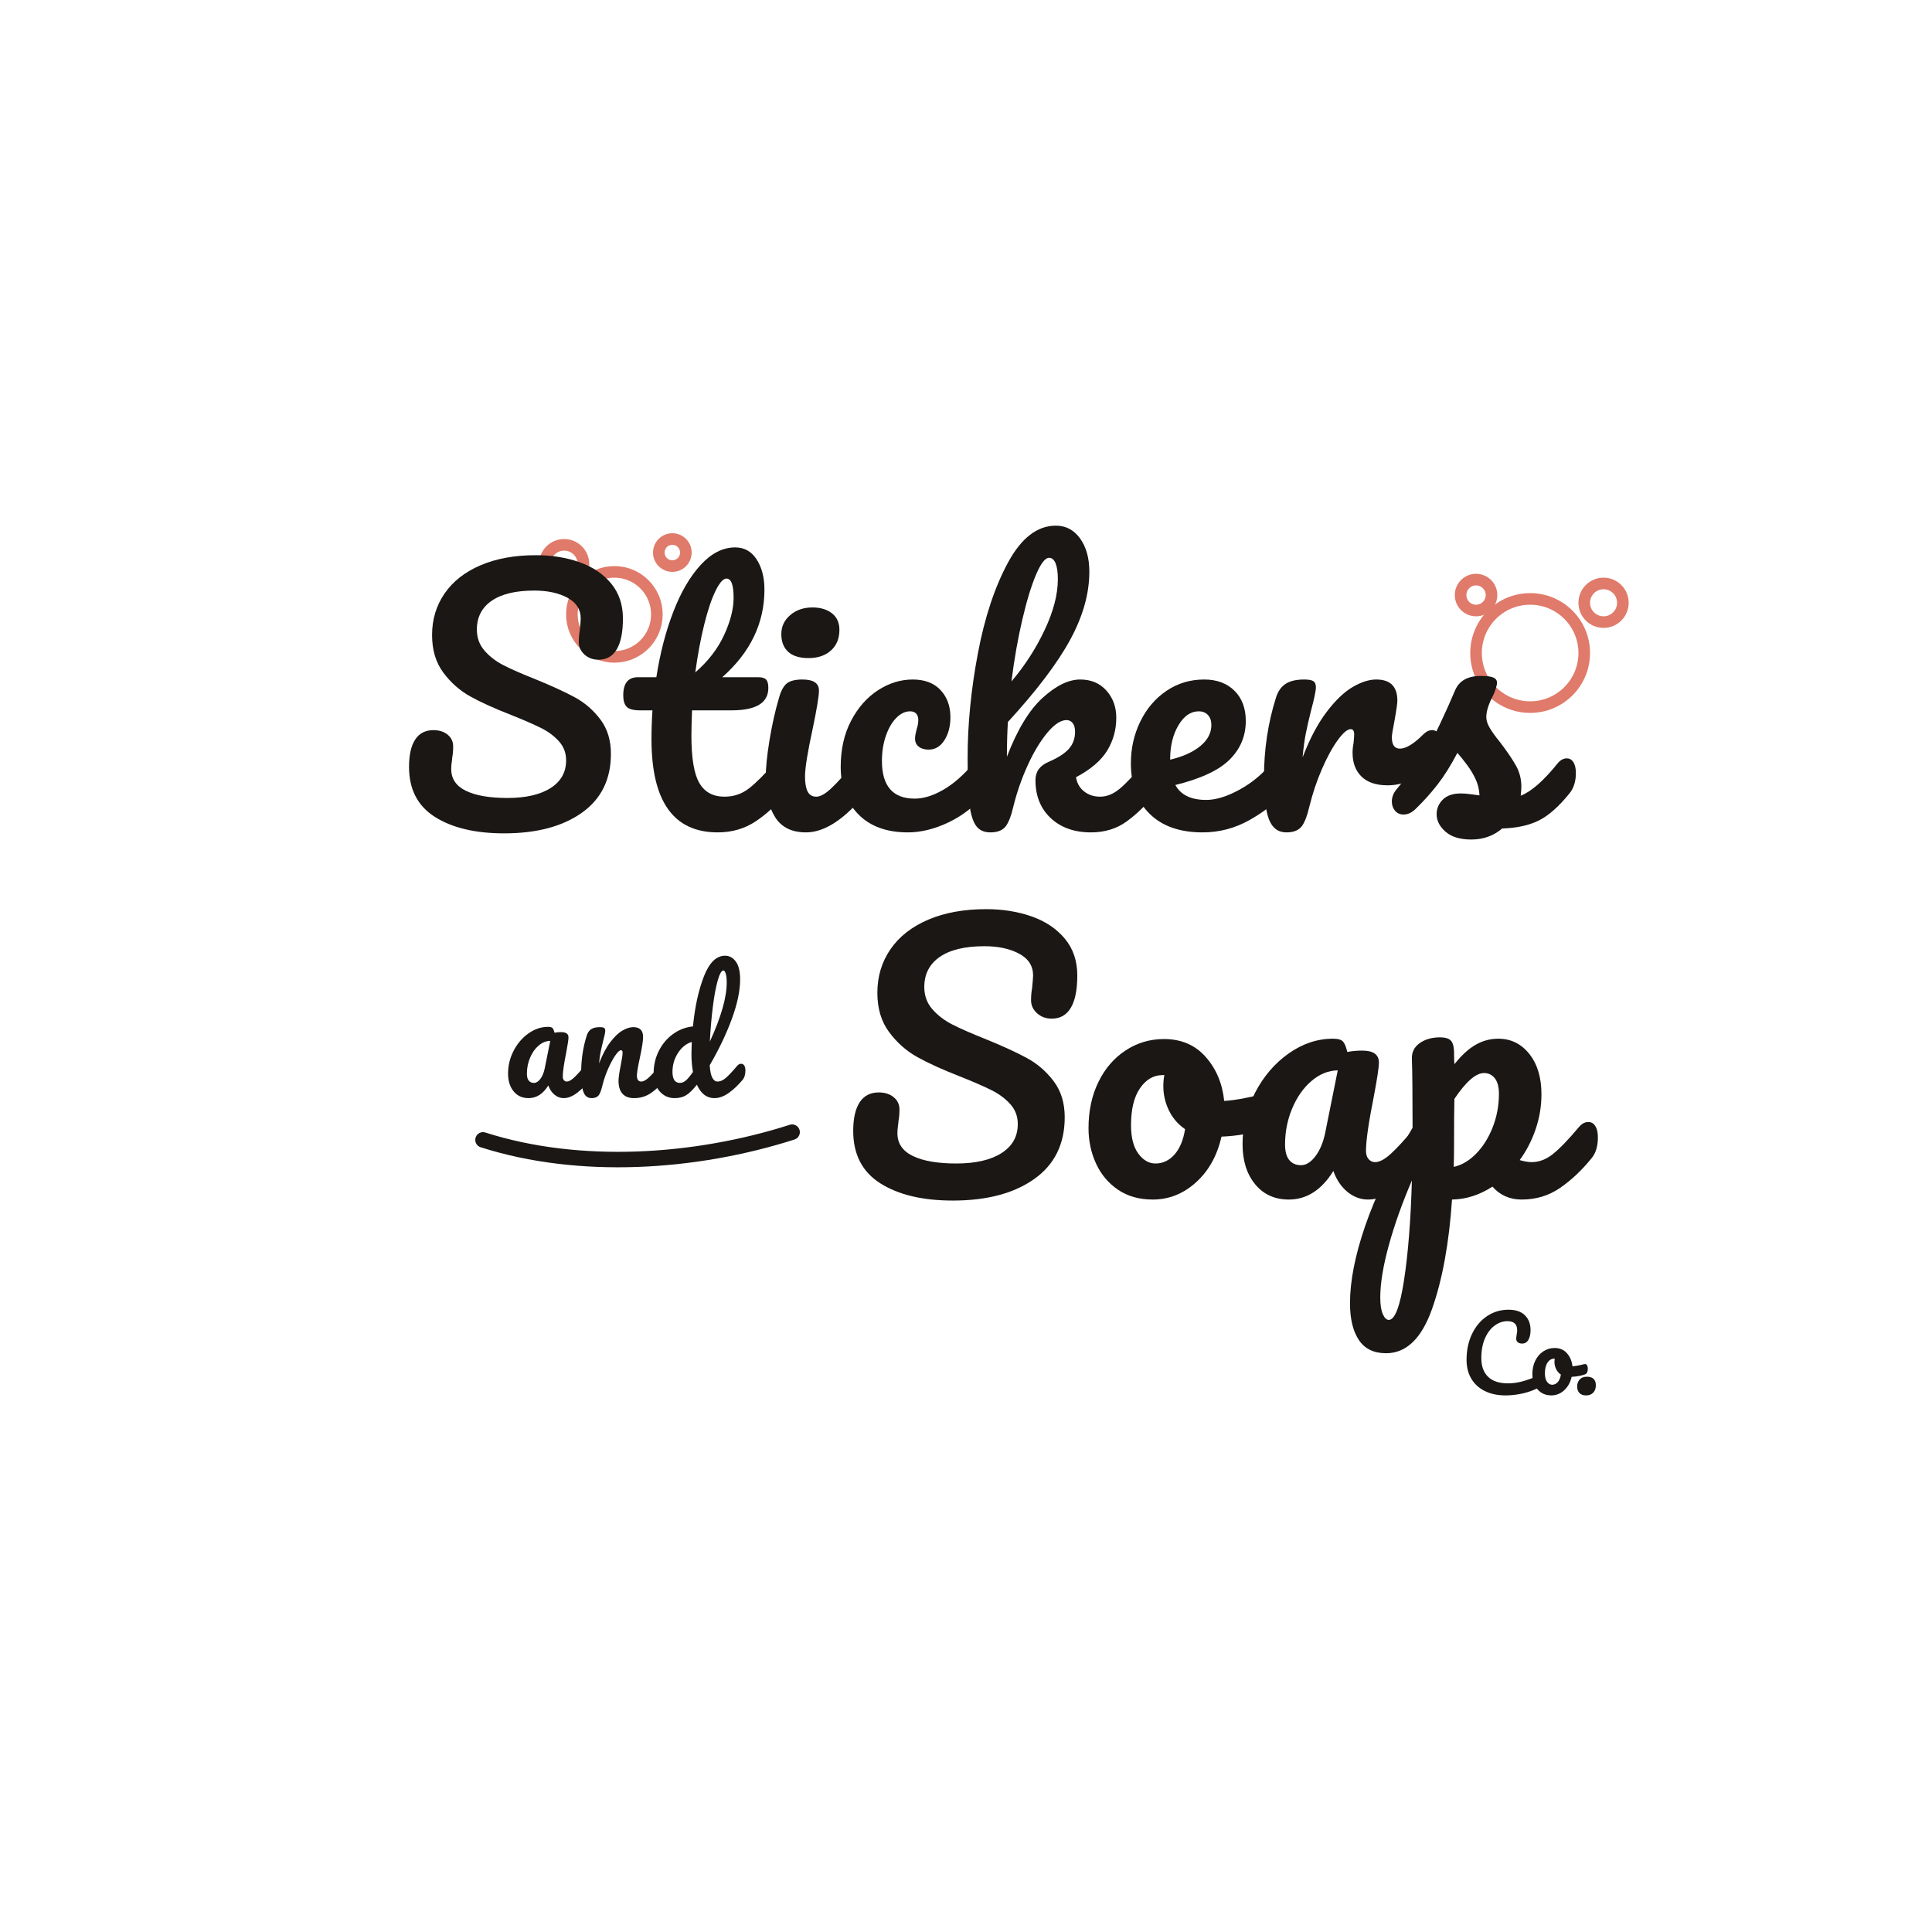
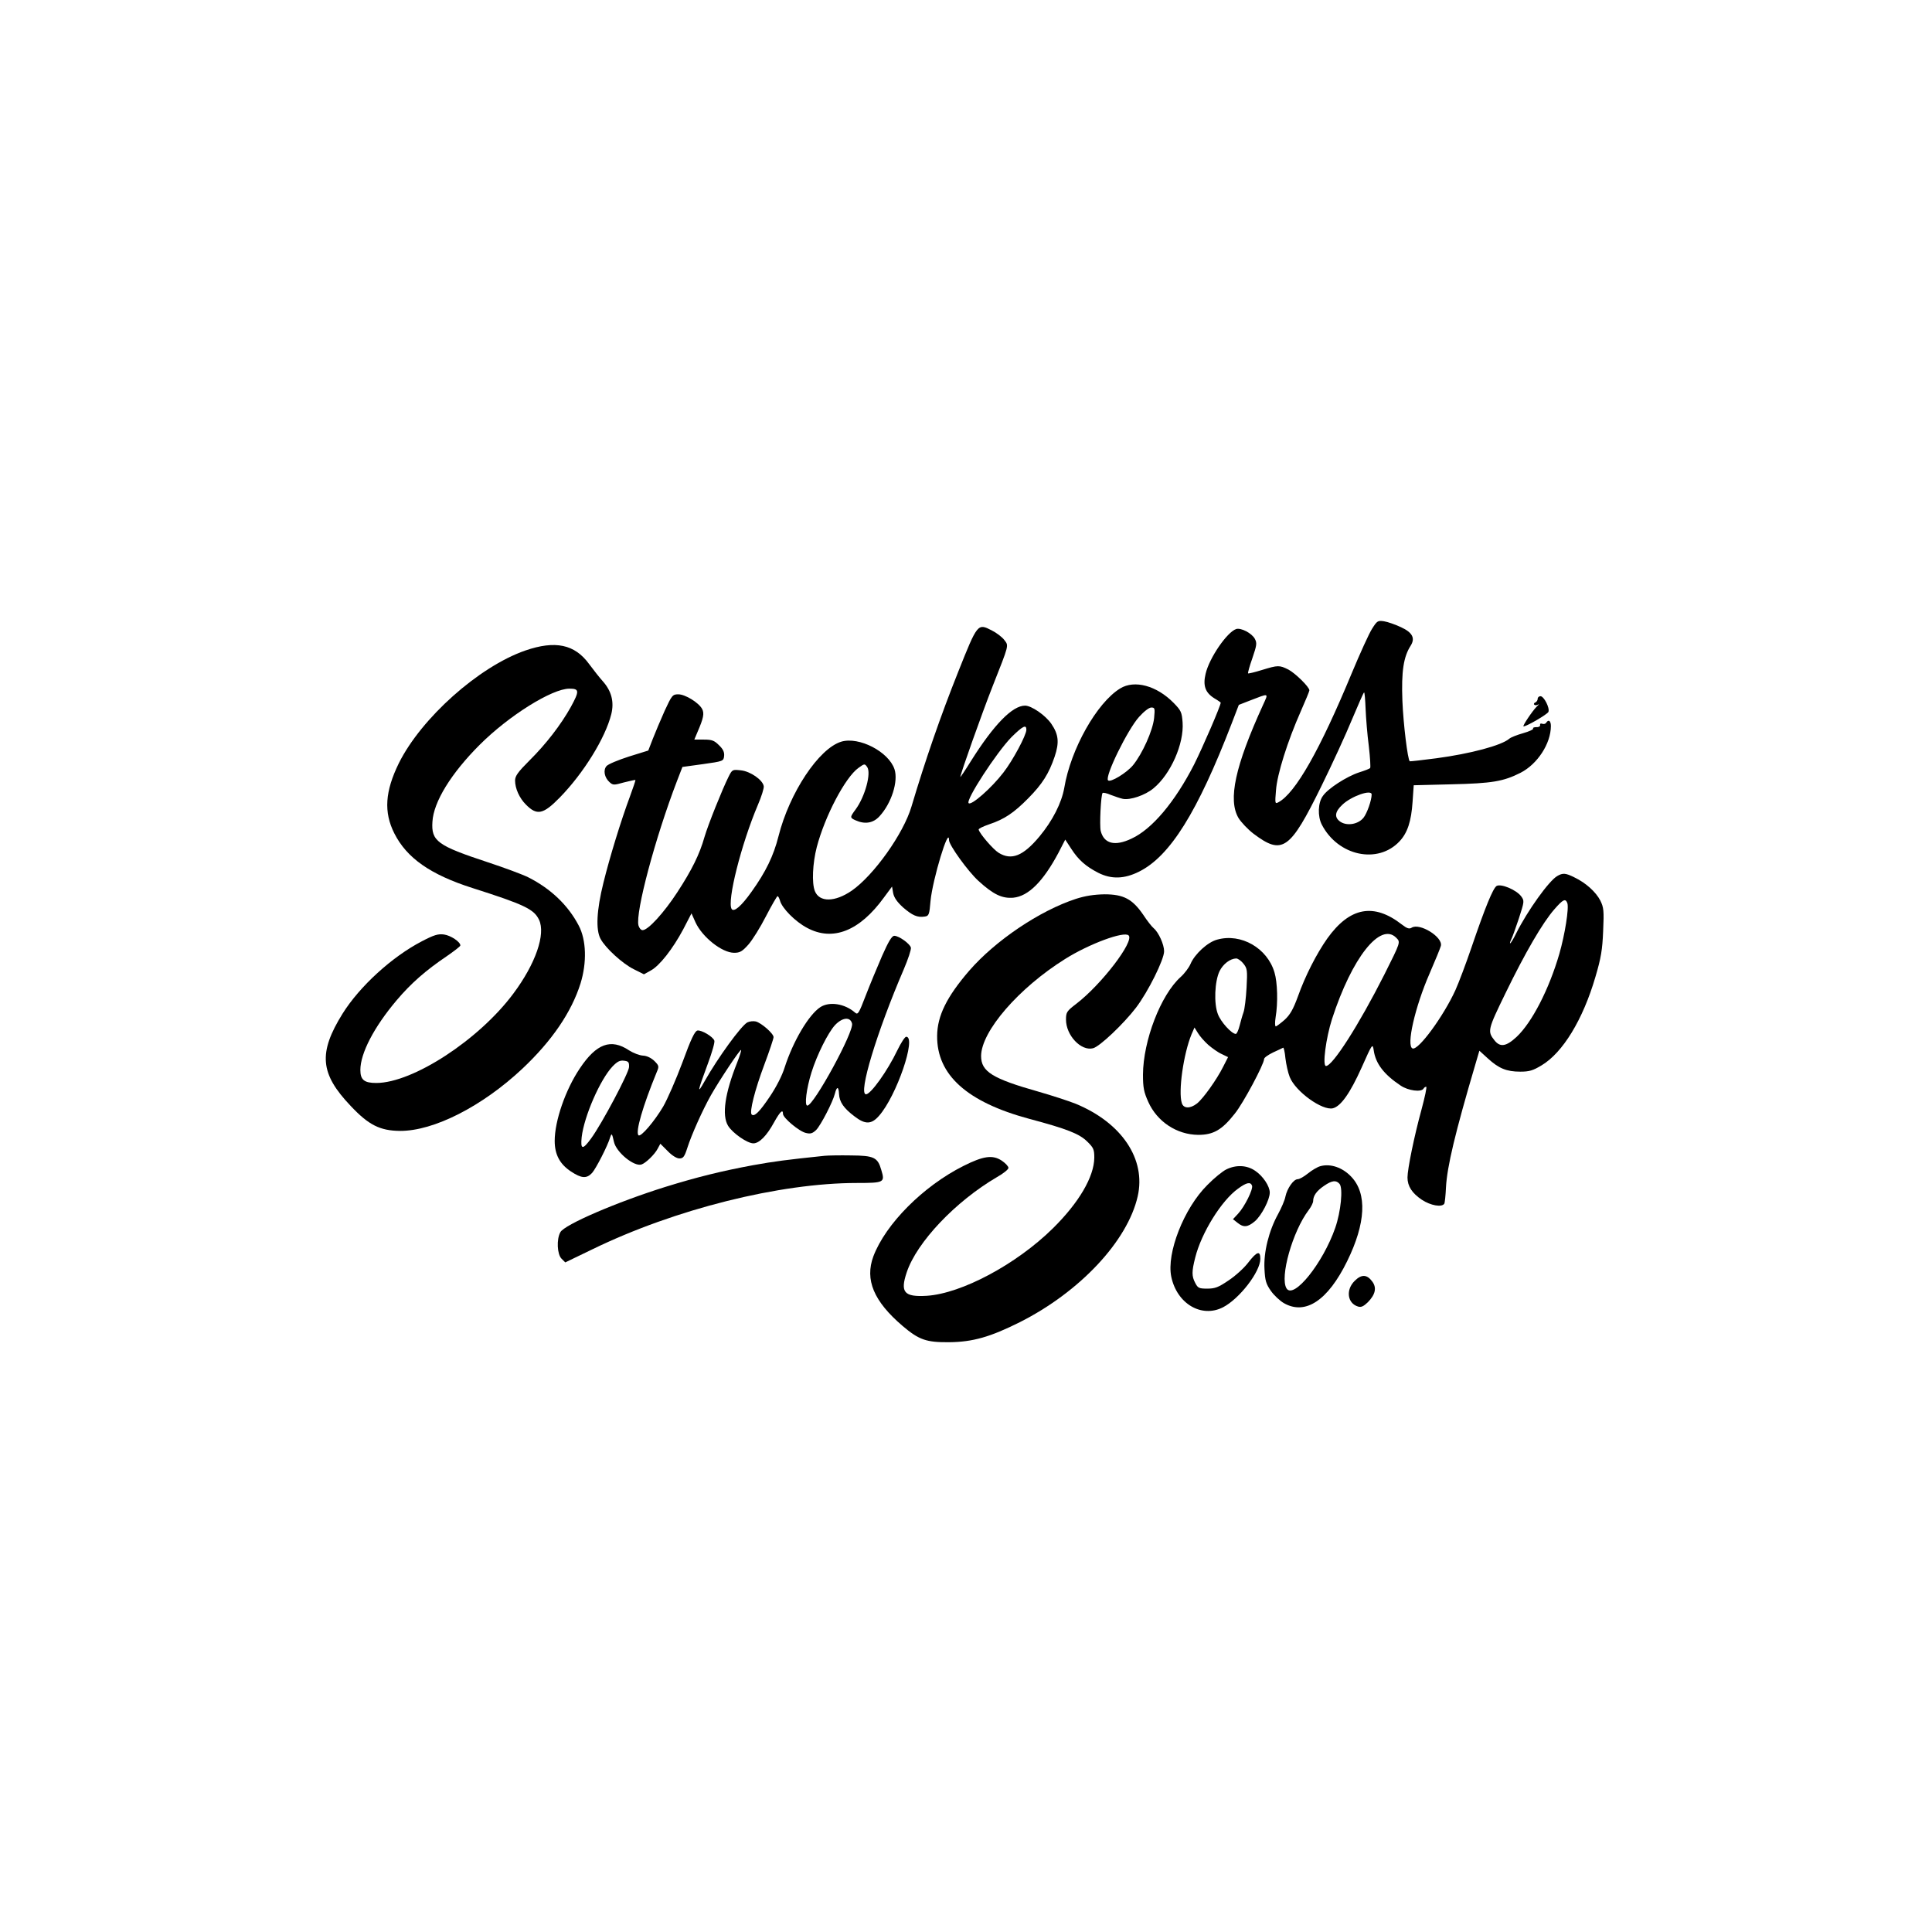
- <svg xmlns="http://www.w3.org/2000/svg" viewBox="0 0 1000 1000" width="1000" height="1000">
-   <g>
-     <g fill="none" stroke="#E07A6A" stroke-width="6">
-       <circle cx="318" cy="318" r="22" />
-       <circle cx="292" cy="292" r="10" />
-       <circle cx="348" cy="286" r="7" />
-       <circle cx="792" cy="338" r="28" />
-       <circle cx="830" cy="312" r="10" />
-       <circle cx="764" cy="308" r="8" />
-     </g>
-     <path d="M211.712 396.904Q211.712 387.664 214.904 382.792Q218.096 377.92 224.312 377.92Q228.848 377.92 231.704 380.272Q234.56 382.624 234.56 386.32Q234.56 389.68 234.056 392.2Q234.056 392.872 233.804 394.552Q233.552 396.232 233.552 398.08Q233.552 405.64 241.196 409.336Q248.84 413.032 262.616 413.032Q276.896 413.032 284.96 407.908Q293.024 402.784 293.024 393.544Q293.024 387.832 289.328 383.716Q285.632 379.6 280.088 376.828Q274.544 374.056 264.464 370.024Q251.528 364.984 243.38 360.448Q235.232 355.912 229.436 348.1Q223.64 340.288 223.64 328.696Q223.64 316.6 230.108 307.192Q236.576 297.784 248.756 292.576Q260.936 287.368 277.4 287.368Q289.664 287.368 299.912 290.98Q310.16 294.592 316.292 301.984Q322.424 309.376 322.424 320.128Q322.424 330.712 319.232 336.088Q316.04 341.464 309.824 341.464Q305.456 341.464 302.516 338.776Q299.576 336.088 299.576 332.392Q299.576 329.2 300.08 326.512Q300.584 321.472 300.584 320.128Q300.584 313.072 293.696 309.376Q286.808 305.68 276.56 305.68Q262.112 305.68 254.468 310.972Q246.824 316.264 246.824 325.84Q246.824 332.224 250.772 336.76Q254.72 341.296 260.6 344.32Q266.48 347.344 277.064 351.544Q289.832 356.752 297.56 360.952Q305.288 365.152 310.748 372.376Q316.208 379.6 316.208 390.184Q316.208 410.008 301.172 420.676Q286.136 431.344 260.936 431.344Q238.592 431.344 225.152 422.86Q211.712 414.376 211.712 396.904Z" fill="#1A1714" />
-     <path d="M410.12 400.096Q410.12 406.816 406.928 410.512Q399.704 419.416 391.136 425.128Q382.568 430.84 371.48 430.84Q337.208 430.84 337.208 382.624Q337.208 375.232 337.712 367.672H331.16Q326.12 367.672 324.356 365.824Q322.592 363.976 322.592 359.944Q322.592 350.536 330.152 350.536H339.728Q342.584 332.056 348.464 316.768Q354.344 301.48 362.66 292.408Q370.976 283.336 380.552 283.336Q387.608 283.336 391.64 289.552Q395.672 295.768 395.672 305.176Q395.672 331.216 373.832 350.536H392.648Q395.336 350.536 396.512 351.712Q397.688 352.888 397.688 356.08Q397.688 367.672 378.704 367.672H358.208Q357.872 376.072 357.872 380.776Q357.872 398.248 361.988 405.304Q366.104 412.36 375.008 412.36Q382.232 412.36 387.776 407.992Q393.32 403.624 400.88 394.888Q402.896 392.536 405.416 392.536Q407.6 392.536 408.86 394.552Q410.12 396.568 410.12 400.096ZM359.888 348.016Q369.8 339.448 374.756 328.78Q379.712 318.112 379.712 309.376Q379.712 299.464 376.016 299.464Q373.496 299.464 370.388 305.764Q367.28 312.064 364.508 323.236Q361.736 334.408 359.888 348.016Z" fill="#1A1714" />
-     <path d="M404.408 328.192Q404.408 322.312 409.028 318.364Q413.648 314.416 420.536 314.416Q426.752 314.416 430.616 317.44Q434.48 320.464 434.48 326.008Q434.48 332.728 430.112 336.676Q425.744 340.624 418.52 340.624Q411.464 340.624 407.936 337.348Q404.408 334.072 404.408 328.192ZM396.344 402.616Q396.344 395.056 398.276 383.212Q400.208 371.368 403.232 361.12Q404.744 355.744 407.264 353.728Q409.784 351.712 415.328 351.712Q423.896 351.712 423.896 357.424Q423.896 361.624 420.704 376.912Q416.672 395.392 416.672 401.944Q416.672 406.984 418.016 409.672Q419.36 412.36 422.552 412.36Q425.576 412.36 430.112 408.16Q434.648 403.96 442.208 394.888Q444.224 392.536 446.744 392.536Q448.928 392.536 450.188 394.552Q451.448 396.568 451.448 400.096Q451.448 406.816 448.256 410.512Q431.624 430.84 417.176 430.84Q406.256 430.84 401.3 423.112Q396.344 415.384 396.344 402.616Z" fill="#1A1714" />
-     <path d="M435.152 396.904Q435.152 383.296 440.528 373.048Q445.904 362.8 454.472 357.256Q463.04 351.712 472.448 351.712Q481.688 351.712 486.812 357.172Q491.936 362.632 491.936 371.2Q491.936 378.256 488.828 383.128Q485.72 388.0 480.68 388.0Q477.488 388.0 475.556 386.488Q473.624 384.976 473.624 382.288Q473.624 381.112 473.96 379.6Q474.296 378.088 474.464 377.416Q475.304 374.896 475.304 372.712Q475.304 370.528 474.212 369.352Q473.12 368.176 471.104 368.176Q467.24 368.176 463.88 371.62Q460.52 375.064 458.504 380.944Q456.488 386.824 456.488 393.88Q456.488 413.368 473.456 413.368Q480.344 413.368 488.324 408.748Q496.304 404.128 504.032 394.888Q506.048 392.536 508.568 392.536Q510.752 392.536 512.012 394.552Q513.272 396.568 513.272 400.096Q513.272 406.48 510.08 410.512Q502.184 420.256 491.18 425.548Q480.176 430.84 469.928 430.84Q453.464 430.84 444.308 421.516Q435.152 412.192 435.152 396.904Z" fill="#1A1714" />
-     <path d="M601.472 400.096Q601.472 406.816 598.28 410.512Q590.72 419.752 582.992 425.296Q575.264 430.84 564.68 430.84Q551.744 430.84 543.848 423.448Q535.952 416.056 535.952 403.792Q535.952 397.24 542.672 394.384Q550.064 391.192 553.256 387.58Q556.448 383.968 556.448 378.76Q556.448 375.736 555.188 374.224Q553.928 372.712 552.08 372.712Q547.544 372.712 542.084 379.264Q536.624 385.816 531.92 396.148Q527.216 406.48 524.528 417.4Q522.68 425.296 520.244 428.068Q517.808 430.84 512.6 430.84Q507.392 430.84 504.956 427.06Q502.52 423.28 501.68 415.384Q500.84 407.488 500.84 392.2Q500.84 366.328 506.132 338.272Q511.424 310.216 521.756 291.148Q532.088 272.08 546.536 272.08Q554.264 272.08 559.052 278.716Q563.84 285.352 563.84 295.936Q563.84 312.904 553.928 331.132Q544.016 349.36 521.672 373.72Q521.168 382.456 521.168 391.696Q529.232 370.696 539.648 361.204Q550.064 351.712 559.136 351.712Q567.536 351.712 572.66 357.424Q577.784 363.136 577.784 371.536Q577.784 380.776 573.08 388.504Q568.376 396.232 556.952 402.28Q557.624 406.816 561.068 409.588Q564.512 412.36 569.384 412.36Q574.592 412.36 579.464 408.328Q584.336 404.296 592.232 394.888Q594.248 392.536 596.768 392.536Q598.952 392.536 600.212 394.552Q601.472 396.568 601.472 400.096ZM523.52 352.72Q533.936 340.456 540.74 326.008Q547.544 311.56 547.544 299.8Q547.544 294.424 546.368 291.568Q545.192 288.712 543.008 288.712Q539.984 288.712 536.288 297.364Q532.592 306.016 529.148 320.716Q525.704 335.416 523.52 352.72Z" fill="#1A1714" />
-     <path d="M667.496 400.096Q667.496 406.816 664.304 410.512Q658.088 418.072 646.748 424.456Q635.408 430.84 622.472 430.84Q604.832 430.84 595.088 421.264Q585.344 411.688 585.344 395.056Q585.344 383.464 590.216 373.468Q595.088 363.472 603.74 357.592Q612.392 351.712 623.312 351.712Q633.056 351.712 638.936 357.508Q644.816 363.304 644.816 373.216Q644.816 384.808 636.5 393.124Q628.184 401.44 608.36 406.312Q612.56 414.04 624.32 414.04Q631.88 414.04 641.54 408.748Q651.2 403.456 658.256 394.888Q660.272 392.536 662.792 392.536Q664.976 392.536 666.236 394.552Q667.496 396.568 667.496 400.096ZM605.672 392.872V393.208Q615.584 390.856 621.296 386.152Q627.008 381.448 627.008 375.232Q627.008 372.04 625.244 370.108Q623.48 368.176 620.456 368.176Q614.24 368.176 609.956 375.4Q605.672 382.624 605.672 392.872Z" fill="#1A1714" />
-     <path d="M654.224 402.616Q654.224 380.776 660.44 361.12Q661.952 356.248 665.396 353.98Q668.84 351.712 675.056 351.712Q678.416 351.712 679.76 352.552Q681.104 353.392 681.104 355.744Q681.104 358.432 678.584 367.84Q676.904 374.56 675.896 379.6Q674.888 384.64 674.216 392.032Q679.76 377.584 686.648 368.512Q693.536 359.44 700.172 355.576Q706.808 351.712 712.352 351.712Q723.272 351.712 723.272 362.632Q723.272 364.816 721.76 373.216Q720.416 379.936 720.416 381.616Q720.416 387.496 724.616 387.496Q729.32 387.496 736.712 380.104Q738.896 377.92 741.248 377.92Q743.432 377.92 744.692 379.852Q745.952 381.784 745.952 384.976Q745.952 391.192 742.592 394.72Q737.888 399.592 731.588 403.036Q725.288 406.48 718.232 406.48Q709.328 406.48 704.708 401.944Q700.088 397.408 700.088 389.68Q700.088 387.16 700.592 384.64Q700.928 381.28 700.928 380.104Q700.928 377.416 699.08 377.416Q696.56 377.416 692.444 383.044Q688.328 388.672 684.296 397.912Q680.264 407.152 677.744 417.4Q675.896 425.296 673.46 428.068Q671.024 430.84 665.816 430.84Q659.432 430.84 656.828 424.12Q654.224 417.4 654.224 402.616Z" fill="#1A1714" />
-     <path d="M743.6 421.432Q743.6 417.064 746.792 413.872Q749.984 410.68 756.2 410.68Q758.384 410.68 761.324 411.1Q764.264 411.52 765.776 411.688Q765.608 407.32 763.844 403.456Q762.08 399.592 759.392 395.98Q756.704 392.368 754.352 389.68Q749.144 399.592 744.02 406.144Q738.896 412.696 732.848 418.576Q729.824 421.6 726.464 421.6Q723.776 421.6 722.096 419.668Q720.416 417.736 720.416 414.88Q720.416 411.52 722.768 408.664L724.952 405.976Q734.192 394.552 738.896 387.16Q741.752 382.288 745.616 374.14Q749.48 365.992 753.176 357.256Q756.368 349.864 766.448 349.864Q771.152 349.864 773.0 350.704Q774.848 351.544 774.848 353.392Q774.848 354.4 774.176 356.584Q773.504 358.768 772.328 360.952Q769.304 367.0 769.304 371.2Q769.304 373.72 771.068 376.744Q772.832 379.768 776.528 384.304Q781.904 391.36 784.676 396.316Q787.448 401.272 787.448 407.152Q787.448 408.832 787.112 411.856Q795.344 408.664 806.432 394.888Q808.448 392.536 810.968 392.536Q813.152 392.536 814.412 394.552Q815.672 396.568 815.672 400.096Q815.672 406.48 812.48 410.512Q804.08 420.928 796.436 424.708Q788.792 428.488 777.536 428.824Q770.816 434.536 761.576 434.536Q752.84 434.536 748.22 430.504Q743.6 426.472 743.6 421.432Z" fill="#1A1714" />
-     <path d="M262.971 555.676Q262.971 549.436 265.857 543.859Q268.743 538.282 273.54 534.889Q278.337 531.496 283.719 531.496Q285.435 531.496 286.02 532.159Q286.605 532.822 286.995 534.538Q288.633 534.226 290.427 534.226Q294.249 534.226 294.249 536.956Q294.249 538.594 293.079 544.756Q291.285 553.726 291.285 557.236Q291.285 558.406 291.87 559.108Q292.455 559.81 293.391 559.81Q294.873 559.81 296.979 557.899Q299.085 555.988 302.673 551.698Q303.609 550.606 304.779 550.606Q305.793 550.606 306.378 551.542Q306.963 552.478 306.963 554.116Q306.963 557.236 305.481 558.952Q302.283 562.93 298.695 565.66Q295.107 568.39 291.753 568.39Q289.179 568.39 287.034 566.635Q284.889 564.88 283.797 561.838Q279.741 568.39 273.579 568.39Q268.743 568.39 265.857 564.88Q262.971 561.37 262.971 555.676ZM281.925 553.102 284.811 538.75Q281.535 538.828 278.766 541.207Q275.997 543.586 274.359 547.486Q272.721 551.386 272.721 555.754Q272.721 558.172 273.696 559.342Q274.671 560.512 276.387 560.512Q278.103 560.512 279.663 558.484Q281.223 556.456 281.925 553.102Z" fill="#1A1714" />
-     <path d="M300.801 555.286Q300.801 545.146 303.687 536.02Q304.389 533.758 305.988 532.705Q307.587 531.652 310.473 531.652Q312.033 531.652 312.657 532.042Q313.281 532.432 313.281 533.524Q313.281 534.772 312.111 539.14Q311.331 542.26 310.863 544.6Q310.395 546.94 310.083 550.372Q312.657 543.664 315.855 539.452Q319.053 535.24 322.134 533.446Q325.215 531.652 327.789 531.652Q332.859 531.652 332.859 536.722Q332.859 539.764 331.143 547.72Q329.661 554.506 329.661 556.69Q329.661 559.81 331.923 559.81Q333.483 559.81 335.628 557.899Q337.773 555.988 341.361 551.698Q342.297 550.606 343.467 550.606Q344.481 550.606 345.066 551.542Q345.651 552.478 345.651 554.116Q345.651 557.236 344.169 558.952Q340.815 563.086 336.954 565.738Q333.093 568.39 328.179 568.39Q324.201 568.39 322.173 566.089Q320.145 563.788 320.145 559.42Q320.145 557.236 321.237 551.62Q322.251 546.706 322.251 544.834Q322.251 543.586 321.393 543.586Q320.379 543.586 318.546 546.199Q316.713 548.812 314.802 553.102Q312.891 557.392 311.721 562.15Q310.863 565.816 309.732 567.103Q308.601 568.39 306.183 568.39Q303.219 568.39 302.01 565.27Q300.801 562.15 300.801 555.286Z" fill="#1A1714" />
-     <path d="M385.821 554.116Q385.821 557.236 384.339 558.952Q381.141 562.852 377.319 565.621Q373.497 568.39 369.753 568.39Q363.825 568.39 360.705 561.448Q357.429 565.582 354.972 566.986Q352.515 568.39 349.239 568.39Q344.481 568.39 341.4 564.841Q338.319 561.292 338.319 555.598Q338.319 549.358 340.971 544.015Q343.623 538.672 348.264 535.279Q352.905 531.886 358.677 531.262Q360.159 516.13 364.332 505.405Q368.505 494.68 375.291 494.68Q378.645 494.68 380.868 497.722Q383.091 500.764 383.091 506.926Q383.091 515.662 378.801 527.362Q374.511 539.062 367.335 551.386Q367.647 555.91 368.7 557.86Q369.753 559.81 371.391 559.81Q373.497 559.81 375.681 557.938Q377.865 556.066 381.531 551.698Q382.467 550.606 383.637 550.606Q384.651 550.606 385.236 551.542Q385.821 552.478 385.821 554.116ZM367.413 539.14Q376.149 520.108 376.149 508.564Q376.149 505.6 375.642 503.962Q375.135 502.324 374.433 502.324Q372.951 502.324 371.469 507.589Q369.987 512.854 368.934 521.356Q367.881 529.858 367.413 539.14ZM358.677 554.818Q357.897 550.606 357.897 545.38Q357.897 543.508 358.053 539.296Q353.763 540.622 350.916 545.029Q348.069 549.436 348.069 554.818Q348.069 560.512 351.969 560.512Q353.451 560.512 354.933 559.303Q356.415 558.094 358.677 554.818Z" fill="#1A1714" />
-     <path d="M 250,590 C 300,606 360,602 410,586" fill="none" stroke="#1A1714" stroke-width="8" stroke-linecap="round" />
-     <path d="M441.624 585.328Q441.624 575.648 444.968 570.544Q448.312 565.44 454.824 565.44Q459.576 565.44 462.568 567.904Q465.56 570.368 465.56 574.24Q465.56 577.76 465.032 580.4Q465.032 581.104 464.768 582.864Q464.504 584.624 464.504 586.56Q464.504 594.48 472.512 598.352Q480.52 602.224 494.952 602.224Q509.912 602.224 518.36 596.856Q526.808 591.488 526.808 581.808Q526.808 575.824 522.936 571.512Q519.064 567.2 513.256 564.296Q507.448 561.392 496.888 557.168Q483.336 551.888 474.8 547.136Q466.264 542.384 460.192 534.2Q454.12 526.016 454.12 513.872Q454.12 501.2 460.896 491.344Q467.672 481.488 480.432 476.032Q493.192 470.576 510.44 470.576Q523.288 470.576 534.024 474.36Q544.76 478.144 551.184 485.888Q557.608 493.632 557.608 504.896Q557.608 515.984 554.264 521.616Q550.92 527.248 544.408 527.248Q539.832 527.248 536.752 524.432Q533.672 521.616 533.672 517.744Q533.672 514.4 534.2 511.584Q534.728 506.304 534.728 504.896Q534.728 497.504 527.512 493.632Q520.296 489.76 509.56 489.76Q494.424 489.76 486.416 495.304Q478.408 500.848 478.408 510.88Q478.408 517.568 482.544 522.32Q486.68 527.072 492.84 530.24Q499.0 533.408 510.088 537.808Q523.464 543.264 531.56 547.664Q539.656 552.064 545.376 559.632Q551.096 567.2 551.096 578.288Q551.096 599.056 535.344 610.232Q519.592 621.408 493.192 621.408Q469.784 621.408 455.704 612.52Q441.624 603.632 441.624 585.328Z" fill="#1A1714" />
-     <path d="M660.568 574.064Q660.568 582.512 655.464 584.096Q644.904 587.792 632.232 588.32Q628.888 603.104 619.032 611.992Q609.176 620.88 596.68 620.88Q586.12 620.88 578.64 615.776Q571.16 610.672 567.288 602.224Q563.416 593.776 563.416 583.92Q563.416 570.544 568.52 560.072Q573.624 549.6 582.6 543.704Q591.576 537.808 602.488 537.808Q615.864 537.808 624.048 547.048Q632.232 556.288 633.64 569.84Q641.912 569.312 653.352 566.32Q654.76 565.968 655.816 565.968Q658.104 565.968 659.336 568.256Q660.568 570.544 660.568 574.064ZM613.4 584.448Q607.944 580.752 605.04 574.768Q602.136 568.784 602.136 562.096Q602.136 559.28 602.664 556.464H601.784Q594.744 556.464 590.08 563.24Q585.416 570.016 585.416 582.336Q585.416 592.016 589.2 597.12Q592.984 602.224 598.088 602.224Q603.72 602.224 607.856 597.648Q611.992 593.072 613.4 584.448Z" fill="#1A1714" />
-     <path d="M643.144 592.192Q643.144 578.112 649.656 565.528Q656.168 552.944 666.992 545.288Q677.816 537.632 689.96 537.632Q693.832 537.632 695.152 539.128Q696.472 540.624 697.352 544.496Q701.048 543.792 705.096 543.792Q713.72 543.792 713.72 549.952Q713.72 553.648 711.08 567.552Q707.032 587.792 707.032 595.712Q707.032 598.352 708.352 599.936Q709.672 601.52 711.784 601.52Q715.128 601.52 719.88 597.208Q724.632 592.896 732.728 583.216Q734.84 580.752 737.48 580.752Q739.768 580.752 741.088 582.864Q742.408 584.976 742.408 588.672Q742.408 595.712 739.064 599.584Q731.848 608.56 723.752 614.72Q715.656 620.88 708.088 620.88Q702.28 620.88 697.44 616.92Q692.6 612.96 690.136 606.096Q680.984 620.88 667.08 620.88Q656.168 620.88 649.656 612.96Q643.144 605.04 643.144 592.192ZM685.912 586.384 692.424 554.0Q685.032 554.176 678.784 559.544Q672.536 564.912 668.84 573.712Q665.144 582.512 665.144 592.368Q665.144 597.824 667.344 600.464Q669.544 603.104 673.416 603.104Q677.288 603.104 680.808 598.528Q684.328 593.952 685.912 586.384Z" fill="#1A1714" />
-     <path d="M827.064 588.672Q827.064 595.712 823.72 599.584Q816.152 608.912 807.44 614.896Q798.728 620.88 787.64 620.88Q778.312 620.88 772.504 614.192Q762.472 620.704 751.56 620.88Q749.272 654.848 741.176 677.64Q733.08 700.432 717.416 700.432Q707.912 700.432 703.336 693.568Q698.76 686.704 698.76 674.56Q698.76 657.312 706.68 634.344Q714.6 611.376 731.144 583.744Q731.144 558.048 730.792 548.016Q730.616 542.912 734.84 539.92Q739.064 536.928 745.4 536.928Q749.096 536.928 750.768 538.424Q752.44 539.92 752.616 544.32Q752.616 548.72 752.792 550.832Q758.424 543.792 763.88 540.712Q769.336 537.632 775.496 537.632Q785.352 537.632 791.6 545.552Q797.848 553.472 797.848 566.32Q797.848 575.648 794.856 584.448Q791.864 593.248 786.584 600.464Q790.28 601.52 792.744 601.52Q798.552 601.52 803.832 597.296Q809.112 593.072 817.384 583.216Q819.496 580.752 822.136 580.752Q824.424 580.752 825.744 582.864Q827.064 584.976 827.064 588.672ZM775.848 566.144Q775.848 560.864 773.736 558.136Q771.624 555.408 768.104 555.408Q761.768 555.408 752.792 568.784Q752.616 576.528 752.616 591.488Q752.616 599.584 752.44 603.984Q758.776 602.576 764.144 597.032Q769.512 591.488 772.68 583.304Q775.848 575.12 775.848 566.144ZM730.792 611.024Q723.224 628.624 718.824 644.64Q714.424 660.656 714.424 671.568Q714.424 677.2 715.744 680.192Q717.064 683.184 718.824 683.184Q723.576 683.184 726.744 662.504Q729.912 641.824 730.792 611.024Z" fill="#1A1714" />
-     <path d="M759.084 703.904Q759.084 696.26 761.97 690.332Q764.856 684.404 769.796 681.154Q774.736 677.904 780.768 677.904Q786.384 677.904 789.296 680.79Q792.208 683.676 792.208 688.408Q792.208 691.58 791.09 693.504Q789.972 695.428 787.892 695.428Q786.436 695.428 785.604 694.752Q784.772 694.076 784.772 692.776Q784.772 692.308 784.98 691.06Q785.292 689.5 785.292 688.564Q785.292 683.832 780.248 683.832Q776.816 683.832 773.696 686.068Q770.576 688.304 768.652 692.646Q766.728 696.988 766.728 702.968Q766.728 709.208 770.212 712.614Q773.696 716.02 780.508 716.02Q783.888 716.02 787.346 715.162Q790.804 714.304 795.016 712.536Q795.796 712.224 796.316 712.224Q797.148 712.224 797.564 712.848Q797.98 713.472 797.98 714.46Q797.98 717.632 794.548 719.14Q790.856 720.752 786.878 721.506Q782.9 722.26 779.312 722.26Q773.124 722.26 768.548 719.998Q763.972 717.736 761.528 713.576Q759.084 709.416 759.084 703.904Z" fill="#1A1714" />
-     <path d="M821.848 708.428Q821.848 710.924 820.34 711.392Q817.22 712.484 813.476 712.64Q812.488 717.008 809.576 719.634Q806.664 722.26 802.972 722.26Q799.852 722.26 797.642 720.752Q795.432 719.244 794.288 716.748Q793.144 714.252 793.144 711.34Q793.144 707.388 794.652 704.294Q796.16 701.2 798.812 699.458Q801.464 697.716 804.688 697.716Q808.64 697.716 811.058 700.446Q813.476 703.176 813.892 707.18Q816.336 707.024 819.716 706.14Q820.132 706.036 820.444 706.036Q821.12 706.036 821.484 706.712Q821.848 707.388 821.848 708.428ZM807.912 711.496Q806.3 710.404 805.442 708.636Q804.584 706.868 804.584 704.892Q804.584 704.06 804.74 703.228H804.48Q802.4 703.228 801.022 705.23Q799.644 707.232 799.644 710.872Q799.644 713.732 800.762 715.24Q801.88 716.748 803.388 716.748Q805.052 716.748 806.274 715.396Q807.496 714.044 807.912 711.496Z" fill="#1A1714" />
-     <path d="M816.336 717.736Q816.336 715.396 817.662 713.992Q818.988 712.588 821.38 712.588Q823.668 712.588 824.838 713.706Q826.008 714.824 826.008 717.008Q826.008 719.4 824.656 720.83Q823.304 722.26 820.964 722.26Q818.676 722.26 817.506 721.012Q816.336 719.764 816.336 717.736Z" fill="#1A1714" />
+ <svg xmlns="http://www.w3.org/2000/svg" version="1.0" width="1024pt" height="1024pt" viewBox="0 0 1024 1024" preserveAspectRatio="xMidYMid meet">
+   <g transform="translate(0,1024) scale(0.1,-0.1)" fill="#000000" stroke="none">
+     <path d="M7272 6907 c-16 -25 -64 -131 -107 -234 -169 -408 -299 -637 -389 -685 -18 -10 -19 -7 -13 63 6 86 62 262 131 418 25 57 46 107 46 112 0 18 -75 91 -111 110 -48 24 -55 24 -140 -2 -39 -12 -72 -20 -74 -18 -2 2 8 39 23 81 23 68 25 79 13 102 -16 30 -74 60 -99 52 -48 -16 -142 -152 -162 -237 -15 -63 -2 -100 46 -130 19 -11 34 -22 34 -23 0 -17 -95 -236 -141 -328 -102 -199 -223 -343 -332 -393 -88 -42 -146 -27 -163 41 -7 29 1 192 10 201 3 3 23 -1 43 -10 21 -8 50 -18 64 -21 39 -8 119 19 163 56 91 75 162 236 154 349 -4 54 -8 63 -47 103 -90 92 -208 124 -284 77 -124 -76 -262 -322 -296 -526 -14 -80 -62 -175 -132 -259 -86 -103 -148 -128 -216 -86 -28 17 -100 100 -106 123 -1 5 24 17 56 28 81 27 131 61 207 138 75 76 109 130 140 221 25 75 21 117 -18 174 -31 45 -105 96 -139 96 -67 0 -165 -100 -287 -294 -31 -50 -56 -87 -56 -84 0 15 115 338 170 478 90 228 87 216 63 248 -11 15 -41 38 -67 51 -74 38 -75 37 -177 -219 -95 -238 -175 -470 -248 -715 -42 -143 -200 -365 -317 -446 -89 -61 -171 -62 -195 -2 -17 42 -12 148 10 233 43 164 151 370 221 420 32 23 33 23 46 5 23 -32 -11 -157 -61 -225 -31 -42 -31 -44 0 -58 49 -22 93 -15 126 21 64 69 101 186 80 250 -31 93 -188 174 -282 146 -119 -36 -275 -271 -333 -502 -26 -103 -67 -188 -143 -294 -54 -76 -93 -109 -105 -91 -26 40 51 345 139 552 19 44 33 89 31 99 -5 33 -71 79 -121 84 -45 5 -46 5 -66 -35 -32 -64 -108 -253 -127 -318 -26 -92 -67 -175 -144 -293 -71 -109 -155 -201 -184 -201 -9 0 -18 11 -22 25 -17 69 89 465 204 765 l29 75 109 15 c107 15 109 16 112 43 2 20 -5 36 -27 57 -25 25 -37 30 -80 30 l-51 0 16 38 c33 76 38 101 25 125 -18 33 -89 77 -126 77 -30 0 -34 -5 -72 -87 -22 -49 -50 -116 -63 -149 l-24 -62 -103 -32 c-56 -18 -109 -40 -118 -50 -19 -21 -12 -61 16 -86 18 -16 23 -16 76 -1 32 8 59 14 61 13 1 -2 -12 -41 -29 -87 -48 -129 -107 -321 -141 -459 -36 -145 -41 -248 -15 -296 26 -49 117 -132 176 -161 l54 -27 36 20 c47 25 117 115 172 218 l44 85 21 -47 c36 -79 141 -162 205 -162 31 0 43 7 76 44 21 24 63 91 93 150 30 58 58 106 61 106 4 0 9 -10 13 -23 10 -40 81 -112 144 -145 136 -73 278 -17 407 161 l43 58 6 -35 c5 -24 21 -47 53 -76 49 -42 75 -54 114 -48 22 3 25 9 31 83 11 114 98 402 98 322 0 -26 101 -166 156 -216 79 -72 125 -94 185 -89 80 8 158 86 239 238 l36 70 32 -49 c38 -59 77 -93 143 -127 69 -35 138 -33 216 6 165 82 310 316 491 785 l38 99 59 23 c104 40 99 42 69 -24 -148 -324 -186 -502 -130 -598 14 -23 50 -61 80 -84 153 -115 193 -87 360 253 57 116 130 275 162 353 33 78 61 143 64 143 3 0 6 -39 8 -88 2 -48 9 -136 17 -197 7 -60 10 -113 7 -116 -4 -4 -30 -14 -59 -23 -66 -22 -164 -85 -191 -124 -27 -36 -29 -109 -6 -153 86 -166 297 -211 412 -88 42 45 62 105 69 210 l6 87 201 5 c214 5 274 15 365 61 90 46 161 155 161 248 0 28 -13 37 -25 17 -4 -6 -13 -8 -21 -5 -8 3 -13 0 -11 -7 1 -7 -8 -12 -20 -11 -12 0 -20 -3 -17 -7 3 -5 -21 -16 -53 -25 -32 -9 -65 -22 -73 -29 -41 -36 -207 -80 -387 -104 -76 -10 -139 -17 -141 -16 -11 9 -34 197 -39 320 -6 157 6 234 44 293 25 40 9 70 -52 98 -30 14 -70 28 -89 31 -33 5 -37 3 -64 -40z m-1155 -473 c-7 -66 -62 -189 -112 -250 -34 -41 -120 -93 -132 -80 -19 19 103 268 164 336 26 29 53 50 65 50 19 0 20 -4 15 -56z m-677 -62 c0 -28 -72 -163 -122 -227 -62 -81 -170 -176 -184 -162 -17 16 148 269 227 350 60 59 79 69 79 39z m1830 -343 c0 -30 -24 -99 -43 -123 -28 -35 -86 -45 -122 -22 -34 23 -31 53 10 91 47 45 155 83 155 54z" />
+     <path d="M2784 6792 c-247 -86 -551 -358 -670 -597 -73 -149 -81 -259 -24 -372 66 -131 192 -219 415 -290 276 -88 325 -112 352 -168 36 -76 -18 -233 -136 -391 -182 -245 -533 -474 -727 -474 -64 0 -84 17 -84 69 0 88 72 227 192 369 77 91 155 159 266 234 39 27 72 52 72 57 0 19 -51 53 -87 58 -31 4 -52 -2 -117 -36 -158 -82 -329 -238 -420 -383 -130 -209 -120 -319 43 -490 95 -101 155 -131 261 -132 179 -1 436 130 649 330 156 147 260 299 308 452 34 110 31 230 -10 307 -56 107 -148 195 -267 255 -30 15 -127 51 -215 80 -267 88 -300 112 -293 215 6 105 99 256 250 407 155 155 384 298 476 298 53 0 54 -12 7 -98 -52 -93 -131 -196 -219 -283 -61 -61 -76 -82 -76 -106 0 -42 23 -93 57 -127 59 -60 92 -53 180 37 127 130 242 317 273 442 16 65 1 122 -44 173 -18 20 -51 62 -74 93 -76 104 -179 126 -338 71z" />
+     <path d="M8150 6536 c0 -8 -6 -16 -12 -19 -7 -2 -10 -8 -6 -12 4 -4 13 -4 21 1 7 5 4 0 -8 -11 -23 -23 -78 -105 -70 -105 17 0 128 65 132 77 8 21 -24 83 -42 83 -8 0 -15 -6 -15 -14z" />
+     <path d="M8254 5597 c-44 -25 -158 -184 -218 -304 -14 -29 -29 -53 -32 -53 -2 0 0 9 5 19 6 11 24 61 41 112 30 93 30 94 12 119 -26 34 -107 68 -130 54 -19 -13 -59 -109 -134 -329 -28 -82 -66 -183 -84 -223 -63 -138 -196 -320 -227 -309 -35 12 13 221 90 397 30 69 57 135 60 147 11 47 -113 123 -155 96 -13 -8 -25 -4 -52 17 -149 116 -276 92 -395 -74 -57 -81 -117 -198 -156 -308 -25 -68 -41 -96 -70 -123 -22 -19 -43 -35 -47 -35 -5 0 -5 21 -1 48 13 77 10 185 -6 238 -38 129 -177 209 -303 174 -51 -13 -120 -77 -142 -129 -8 -19 -31 -50 -52 -69 -106 -95 -199 -338 -200 -518 0 -69 5 -93 28 -144 47 -105 151 -174 265 -175 80 0 126 26 194 113 44 54 155 262 155 289 0 7 21 22 48 35 26 12 50 23 53 25 3 2 9 -23 12 -56 4 -33 14 -78 23 -100 31 -77 173 -179 229 -165 42 11 91 80 152 216 57 128 58 129 64 91 10 -70 54 -128 143 -187 40 -27 109 -36 121 -16 3 6 10 10 14 10 5 0 -7 -55 -25 -122 -38 -138 -74 -314 -74 -359 0 -46 24 -83 76 -118 47 -31 106 -41 119 -21 3 5 7 44 9 87 6 110 48 287 157 656 l20 68 45 -41 c58 -53 99 -70 172 -70 48 0 67 6 112 33 113 67 220 243 286 469 30 101 37 145 41 243 5 109 3 125 -15 162 -24 46 -77 94 -138 123 -46 23 -61 24 -90 7z m53 -143 c10 -26 -13 -168 -42 -269 -55 -189 -145 -364 -227 -441 -55 -51 -87 -56 -117 -18 -38 48 -36 56 59 251 104 214 196 372 258 443 47 54 59 59 69 34z m-907 -184 c24 -24 24 -22 -63 -196 -135 -267 -274 -484 -309 -484 -20 0 0 149 32 249 106 326 256 515 340 431z m-810 -137 c21 -26 22 -36 17 -128 -3 -55 -10 -113 -16 -130 -6 -16 -15 -49 -21 -72 -6 -24 -15 -43 -20 -43 -22 0 -80 64 -95 105 -22 56 -17 174 9 228 19 38 56 66 88 67 9 0 26 -12 38 -27z m-186 -431 c21 -18 53 -41 72 -49 l33 -16 -26 -51 c-34 -68 -106 -169 -139 -195 -36 -28 -71 -27 -80 2 -20 61 9 262 51 364 l16 37 18 -29 c10 -17 35 -45 55 -63z" />
+     <path d="M5703 5476 c-193 -63 -427 -221 -566 -381 -119 -138 -169 -239 -170 -345 -2 -207 158 -351 488 -440 199 -53 266 -79 308 -121 33 -32 37 -42 37 -85 -1 -101 -81 -238 -220 -375 -193 -190 -483 -345 -668 -357 -120 -7 -142 18 -106 125 54 160 258 375 478 504 34 19 61 41 61 49 0 8 -16 25 -35 38 -48 32 -97 26 -204 -28 -213 -107 -412 -307 -477 -479 -46 -124 2 -238 154 -368 88 -75 127 -88 247 -87 126 1 219 28 375 106 319 161 571 430 625 667 45 197 -84 390 -329 491 -38 15 -127 44 -197 64 -244 69 -304 106 -304 189 1 131 199 360 445 514 127 80 313 149 337 125 31 -31 -143 -259 -277 -362 -51 -39 -55 -45 -55 -84 0 -84 80 -168 143 -152 35 8 163 130 228 215 64 84 149 255 149 299 0 36 -29 100 -55 122 -10 8 -35 40 -56 72 -57 83 -104 108 -205 108 -55 -1 -101 -8 -151 -24z" />
+     <path d="M4675 5173 c-26 -60 -65 -154 -87 -211 -36 -94 -41 -102 -56 -89 -55 48 -136 60 -184 29 -62 -41 -144 -180 -189 -319 -13 -43 -45 -105 -78 -154 -55 -82 -83 -110 -97 -96 -13 12 17 131 67 264 27 72 49 138 49 146 0 19 -64 75 -94 83 -13 3 -33 1 -45 -5 -33 -18 -156 -187 -226 -311 -42 -75 -39 -58 17 93 22 59 38 114 34 122 -8 21 -67 56 -89 53 -14 -2 -34 -43 -80 -169 -34 -91 -80 -196 -102 -234 -46 -78 -119 -164 -131 -152 -17 17 23 155 97 335 13 30 12 34 -13 59 -17 16 -39 27 -60 28 -19 1 -52 14 -74 28 -96 64 -173 36 -261 -96 -76 -113 -133 -278 -133 -384 0 -72 27 -123 86 -162 56 -37 83 -39 112 -8 20 22 83 144 96 189 8 24 10 21 20 -24 12 -55 107 -133 146 -120 22 7 70 53 86 84 l14 26 39 -39 c23 -24 48 -39 62 -39 20 0 27 9 42 56 22 69 80 199 125 279 46 81 155 245 160 240 2 -2 -7 -32 -21 -67 -65 -163 -82 -279 -48 -335 24 -39 102 -93 134 -93 31 0 71 40 110 112 32 57 47 71 47 44 0 -21 87 -94 122 -101 24 -6 35 -2 54 16 25 26 88 148 99 192 10 40 20 40 22 -1 2 -43 25 -76 82 -119 57 -44 90 -43 130 3 93 105 200 419 144 419 -7 0 -28 -33 -47 -72 -52 -109 -141 -233 -166 -233 -43 0 58 332 200 662 23 54 40 105 38 115 -4 20 -63 63 -88 63 -13 0 -31 -30 -65 -107z m-159 -358 c11 -43 -203 -435 -237 -435 -16 0 -5 90 22 176 29 93 88 211 125 251 39 41 81 45 90 8z m-1182 -231 c-2 -32 -142 -297 -201 -378 -45 -62 -57 -60 -50 7 13 111 98 305 163 374 25 26 39 34 61 31 24 -3 28 -7 27 -34z" />
+     <path d="M4370 4114 c-201 -21 -263 -29 -380 -50 -167 -31 -296 -63 -464 -115 -256 -80 -535 -200 -556 -240 -21 -37 -17 -117 6 -140 l20 -20 145 70 c436 212 991 351 1402 351 144 0 148 3 128 69 -19 67 -39 76 -160 77 -58 1 -122 0 -141 -2z" />
+     <path d="M6998 4059 c-15 -4 -44 -21 -65 -38 -21 -17 -45 -31 -55 -31 -22 0 -56 -49 -65 -92 -3 -18 -21 -60 -39 -93 -49 -89 -77 -202 -72 -291 3 -61 8 -79 34 -116 16 -23 48 -53 69 -65 114 -65 233 14 335 222 99 201 107 359 22 448 -46 49 -110 71 -164 56z m102 -94 c19 -23 7 -147 -23 -233 -65 -187 -220 -380 -258 -321 -37 59 32 303 117 415 13 17 24 39 24 48 0 28 18 54 58 81 42 29 64 31 82 10z" />
+     <path d="M6500 4042 c-19 -9 -65 -46 -101 -83 -124 -123 -217 -361 -191 -486 30 -143 160 -220 274 -162 87 45 198 188 198 257 0 45 -18 40 -65 -21 -22 -29 -69 -71 -104 -94 -53 -36 -71 -43 -112 -43 -44 0 -50 3 -64 30 -19 36 -19 60 0 135 33 131 139 302 227 365 45 33 66 37 74 16 7 -19 -40 -113 -74 -149 l-27 -29 24 -19 c32 -26 54 -24 92 8 35 30 79 114 79 152 0 34 -36 88 -78 116 -44 30 -101 32 -152 7z" />
+     <path d="M7180 3451 c-48 -47 -39 -119 18 -136 17 -5 29 1 52 23 40 41 48 77 23 110 -28 38 -57 39 -93 3z" />
  </g>
</svg>
